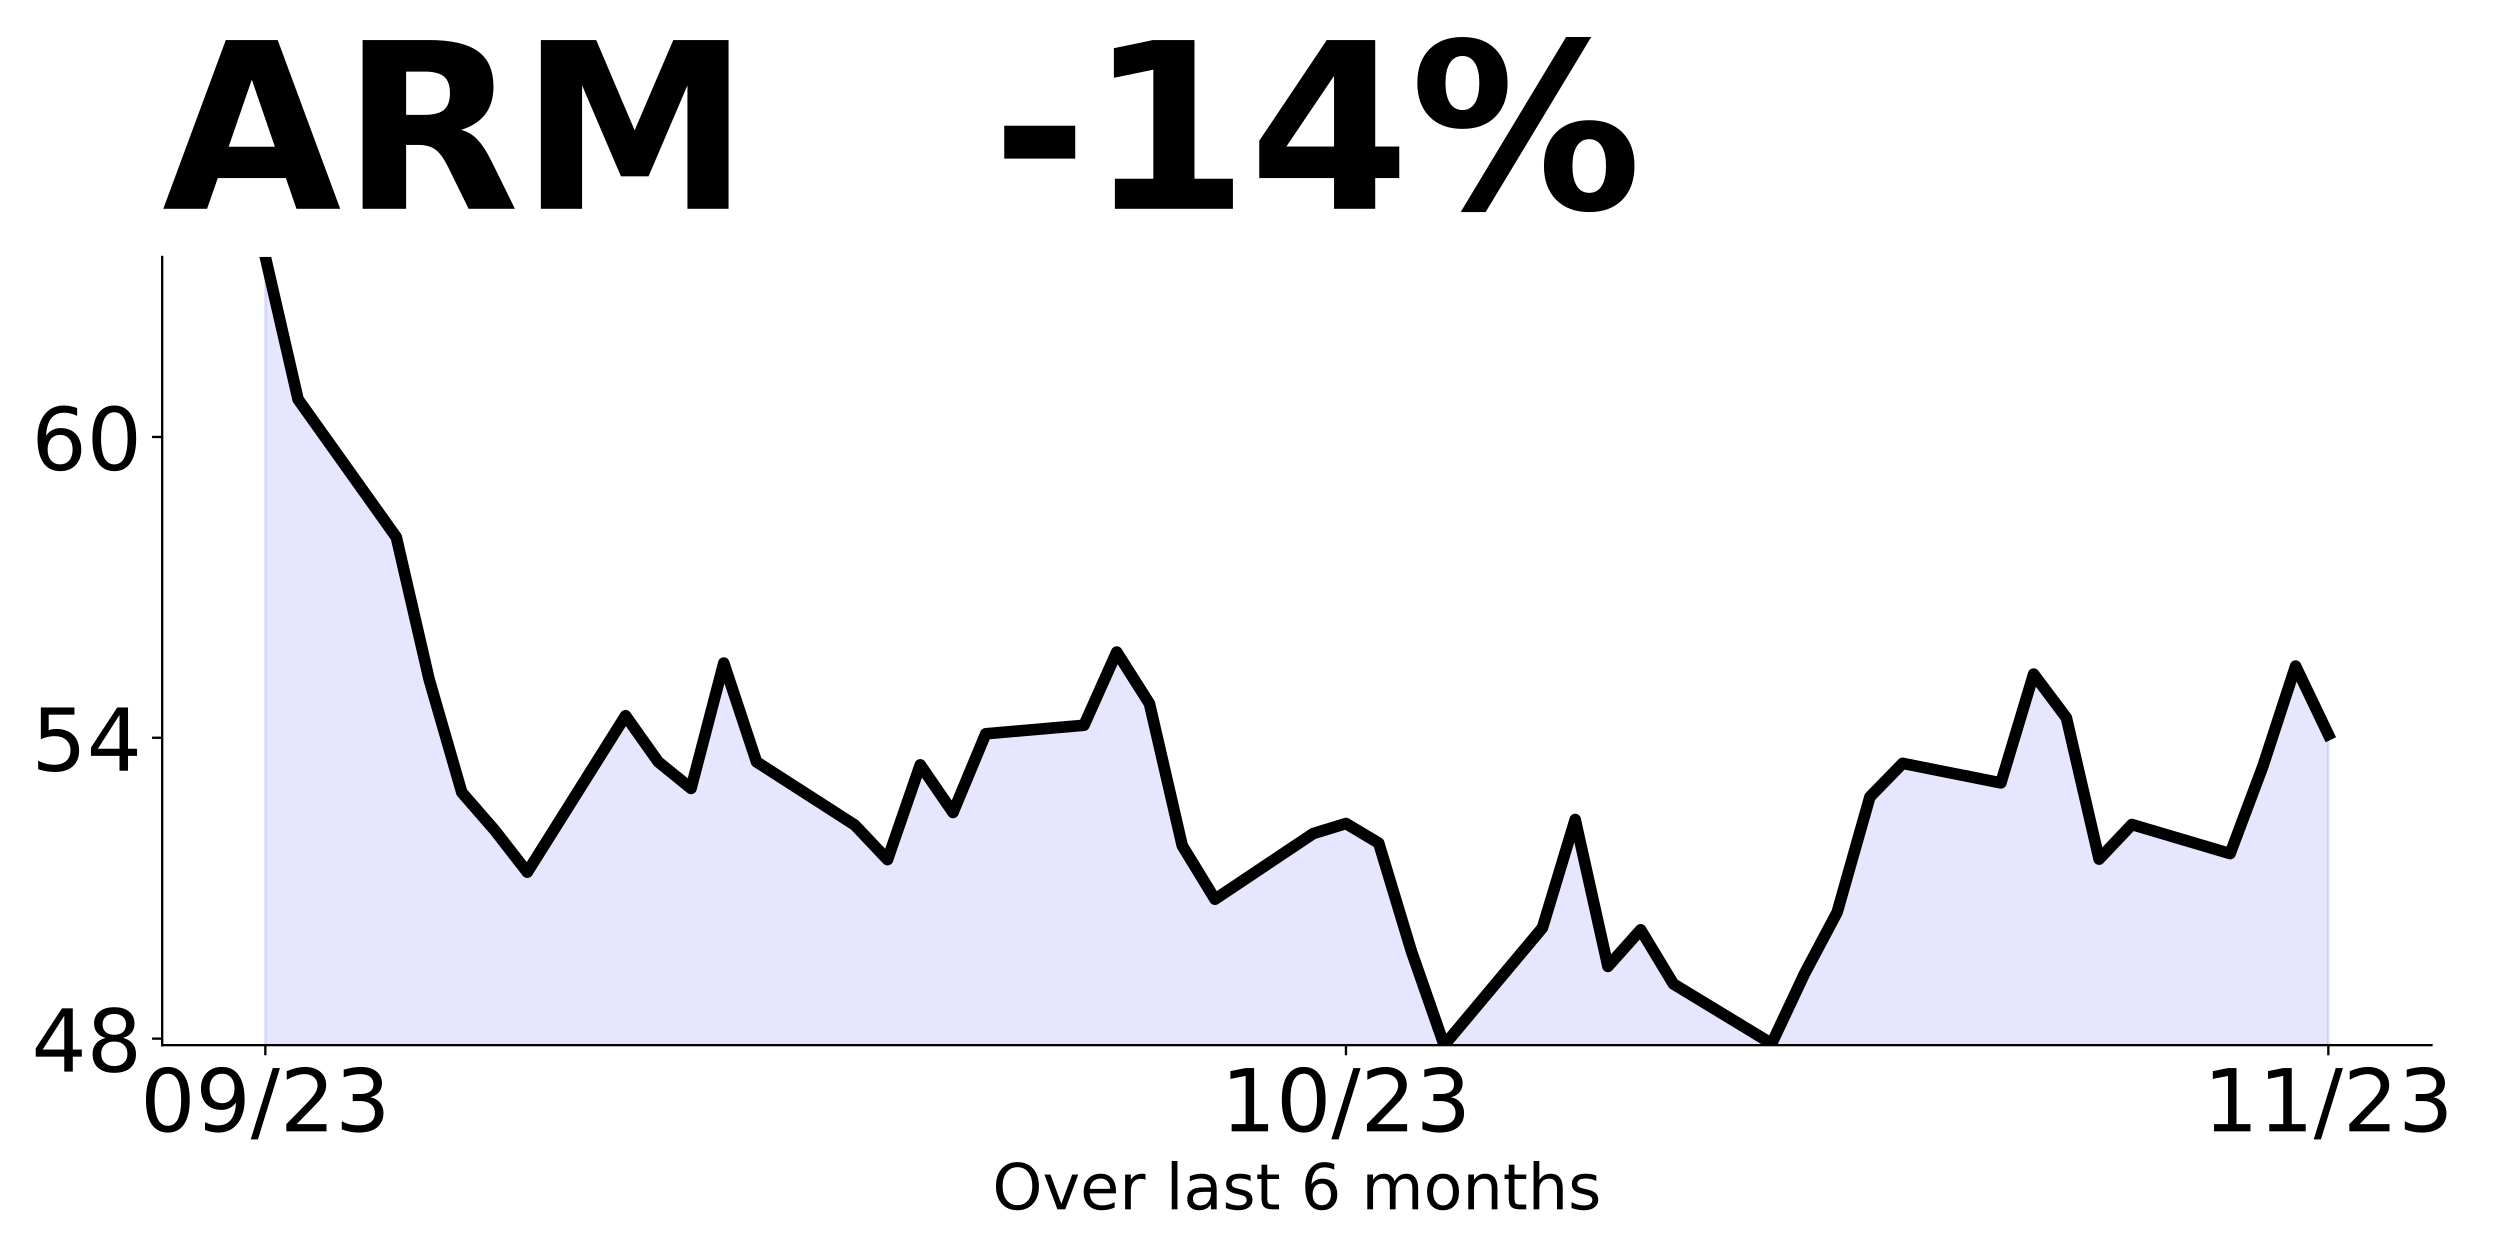
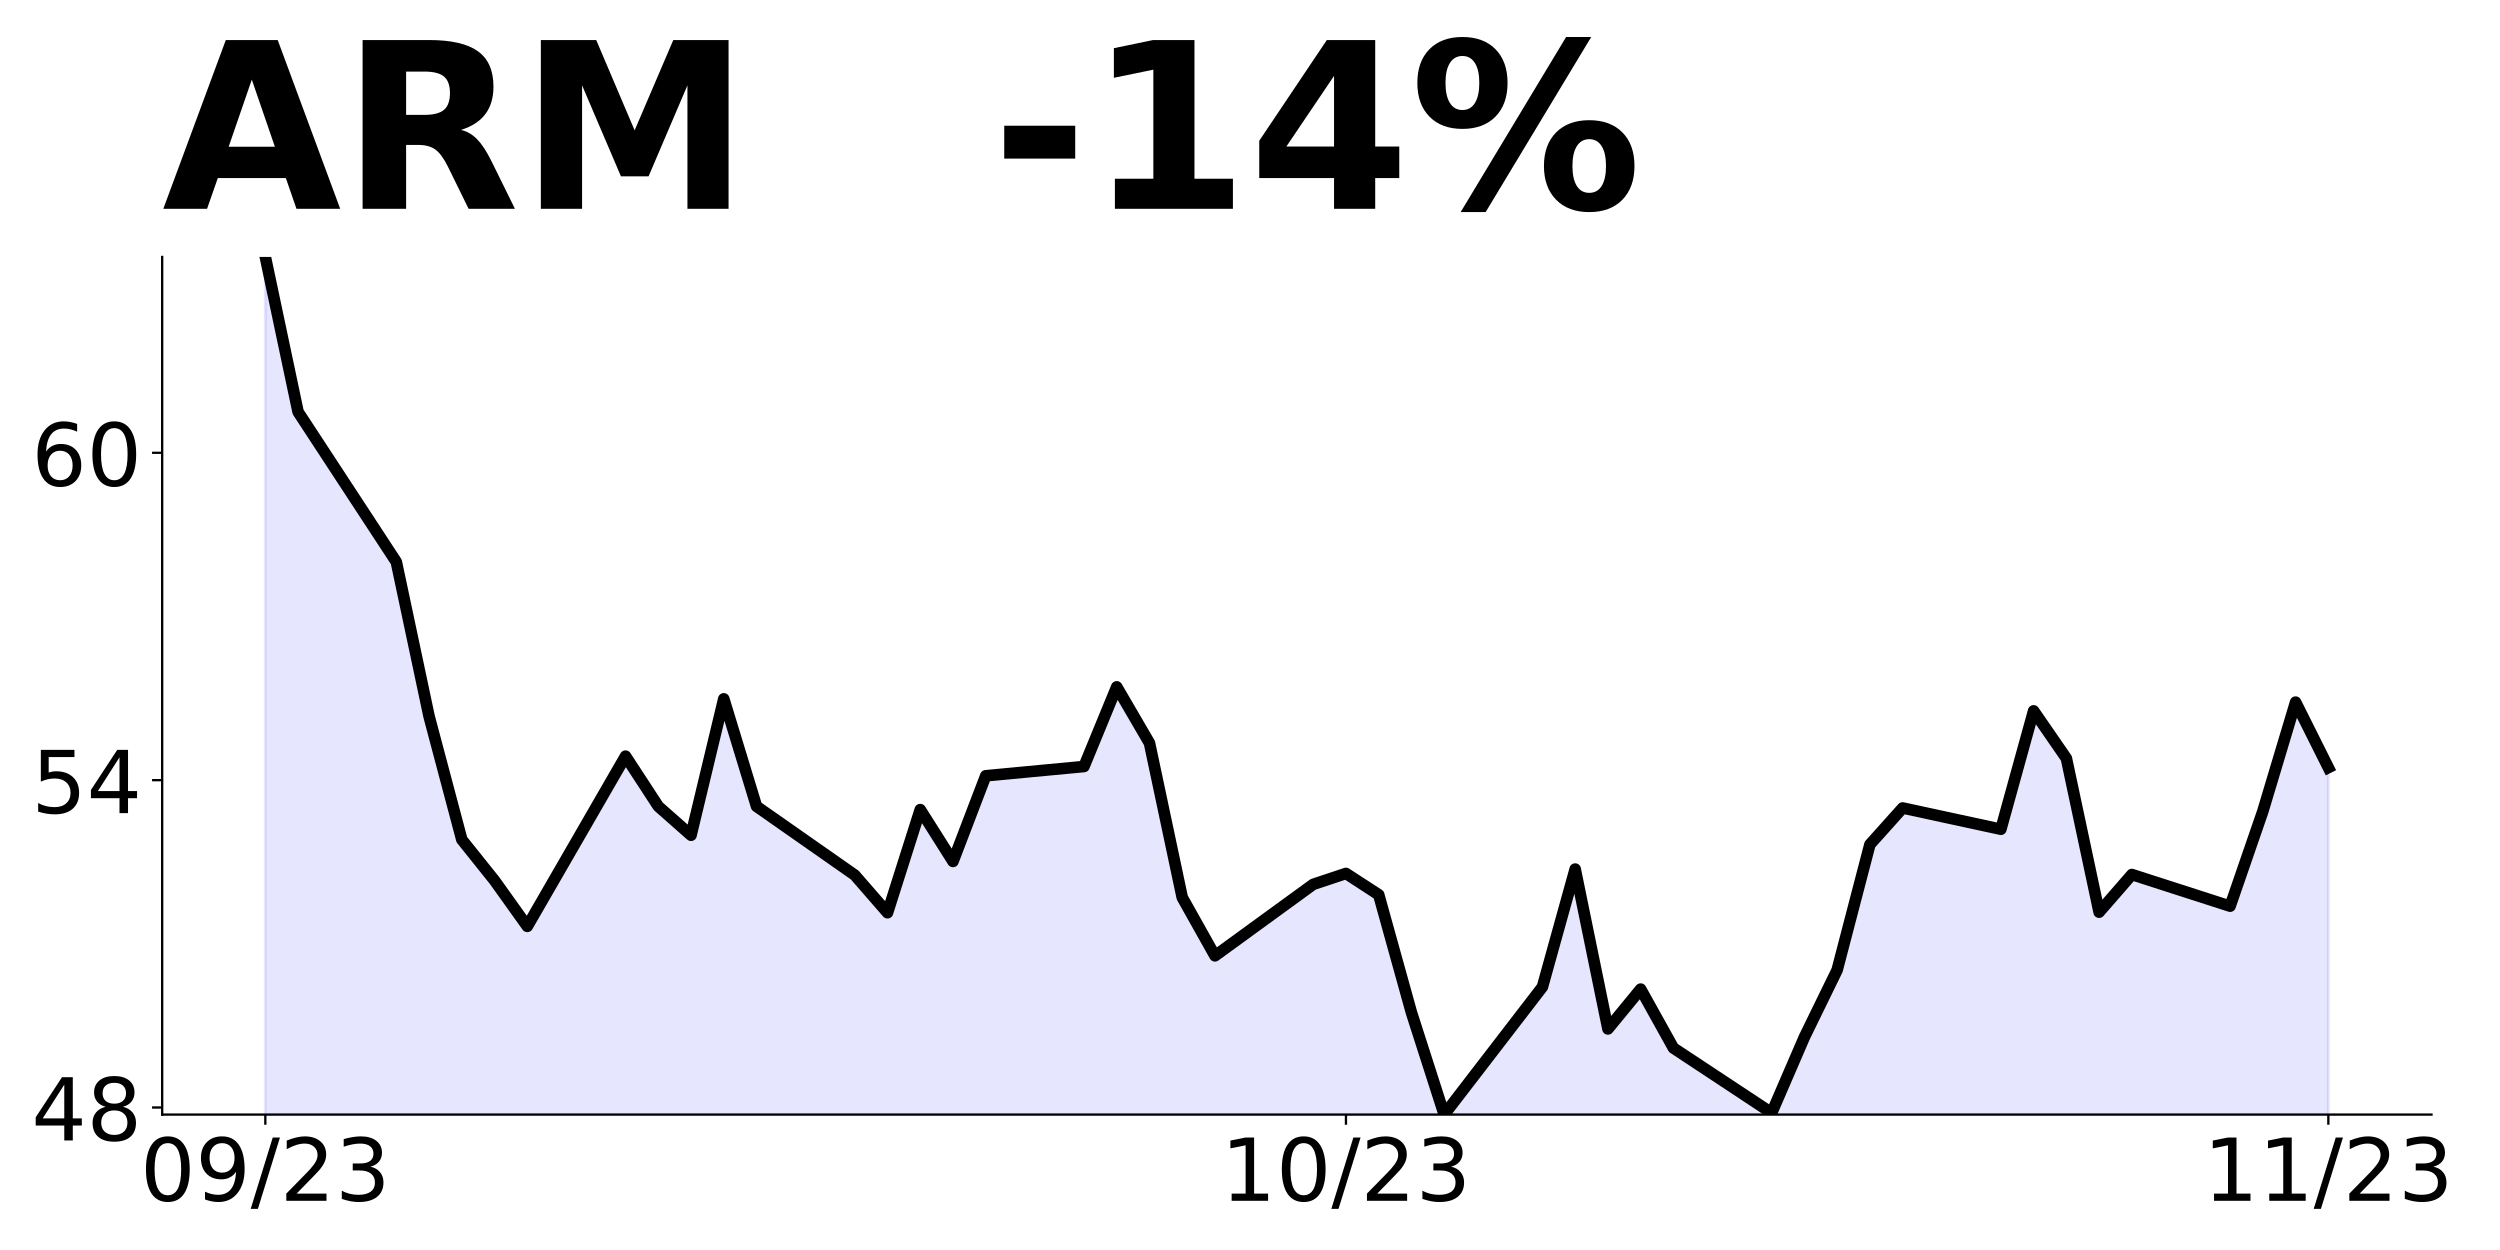
<svg xmlns="http://www.w3.org/2000/svg" xmlns:xlink="http://www.w3.org/1999/xlink" height="432pt" version="1.1" viewBox="0 0 864 432" width="864pt">
  <defs>
    <style type="text/css">
*{stroke-linecap:butt;stroke-linejoin:round;}
  </style>
  </defs>
  <g id="figure_1">
    <g id="patch_1">
      <path d="M 0 432  L 864 432  L 864 0  L 0 0  z " style="fill:none;" />
    </g>
    <g id="axes_1">
      <g id="patch_2">
-         <path d="M 56.05 361.2  L 840.324 361.2  L 840.324 88.8  L 56.05 88.8  z " style="fill:none;" />
+         <path d="M 56.05 385.2  L 840.324 385.2  L 840.324 88.8  L 56.05 88.8  z " style="fill:none;" />
      </g>
      <g id="PolyCollection_1">
-         <path clip-path="url(#pd51458a92b)" d="M 91.699 1190.703  L 91.699 88.8  L 103.016 138.012  L 136.967 185.665  L 148.284 234.704  L 159.601 273.866  L 170.918 286.862  L 182.235 301.418  L 216.187 247.353  L 227.504 263.295  L 238.821 272.479  L 250.138 229.159  L 261.455 263.295  L 295.406 285.129  L 306.723 297.085  L 318.04 264.335  L 329.358 280.797  L 340.675 253.592  L 374.626 250.646  L 385.943 225.347  L 397.26 243.195  L 408.577 292.234  L 419.894 310.775  L 453.845 288.075  L 465.163 284.609  L 476.48 291.367  L 487.797 328.796  L 499.114 361.2  L 533.065 320.652  L 544.382 283.223  L 555.699 333.995  L 567.016 321.345  L 578.333 340.06  L 612.285 360.68  L 623.602 336.594  L 634.919 315.28  L 646.236 275.425  L 657.553 263.815  L 691.504 270.573  L 702.821 232.971  L 714.138 248.047  L 725.455 296.912  L 736.773 284.956  L 770.724 295.006  L 782.041 264.855  L 793.358 230.198  L 804.675 253.852  L 804.675 1190.703  L 804.675 1190.703  L 793.358 1190.703  L 782.041 1190.703  L 770.724 1190.703  L 736.773 1190.703  L 725.455 1190.703  L 714.138 1190.703  L 702.821 1190.703  L 691.504 1190.703  L 657.553 1190.703  L 646.236 1190.703  L 634.919 1190.703  L 623.602 1190.703  L 612.285 1190.703  L 578.333 1190.703  L 567.016 1190.703  L 555.699 1190.703  L 544.382 1190.703  L 533.065 1190.703  L 499.114 1190.703  L 487.797 1190.703  L 476.48 1190.703  L 465.163 1190.703  L 453.845 1190.703  L 419.894 1190.703  L 408.577 1190.703  L 397.26 1190.703  L 385.943 1190.703  L 374.626 1190.703  L 340.675 1190.703  L 329.358 1190.703  L 318.04 1190.703  L 306.723 1190.703  L 295.406 1190.703  L 261.455 1190.703  L 250.138 1190.703  L 238.821 1190.703  L 227.504 1190.703  L 216.187 1190.703  L 182.235 1190.703  L 170.918 1190.703  L 159.601 1190.703  L 148.284 1190.703  L 136.967 1190.703  L 103.016 1190.703  L 91.699 1190.703  z " style="fill:#0000ff;fill-opacity:0.1;stroke:#0000ff;stroke-opacity:0.1;" />
+         <path clip-path="url(#pb2f1dede7d)" d="M 91.699 1287.787  L 91.699 88.8  L 103.016 142.348  L 136.967 194.199  L 148.284 247.559  L 159.601 290.171  L 170.918 304.312  L 182.235 320.15  L 216.187 261.323  L 227.504 278.669  L 238.821 288.663  L 250.138 241.525  L 261.455 278.669  L 295.406 302.427  L 306.723 315.437  L 318.04 279.801  L 329.358 297.713  L 340.675 268.111  L 374.626 264.905  L 385.943 237.377  L 397.26 256.798  L 408.577 310.157  L 419.894 330.332  L 453.845 305.632  L 465.163 301.861  L 476.48 309.214  L 487.797 349.941  L 499.114 385.2  L 533.065 341.079  L 544.382 300.353  L 555.699 355.598  L 567.016 341.834  L 578.333 362.197  L 612.285 384.634  L 623.602 358.426  L 634.919 335.234  L 646.236 291.868  L 657.553 279.235  L 691.504 286.589  L 702.821 245.673  L 714.138 262.077  L 725.455 315.248  L 736.773 302.238  L 770.724 313.174  L 782.041 280.366  L 793.358 242.656  L 804.675 265.282  L 804.675 1287.787  L 804.675 1287.787  L 793.358 1287.787  L 782.041 1287.787  L 770.724 1287.787  L 736.773 1287.787  L 725.455 1287.787  L 714.138 1287.787  L 702.821 1287.787  L 691.504 1287.787  L 657.553 1287.787  L 646.236 1287.787  L 634.919 1287.787  L 623.602 1287.787  L 612.285 1287.787  L 578.333 1287.787  L 567.016 1287.787  L 555.699 1287.787  L 544.382 1287.787  L 533.065 1287.787  L 499.114 1287.787  L 487.797 1287.787  L 476.48 1287.787  L 465.163 1287.787  L 453.845 1287.787  L 419.894 1287.787  L 408.577 1287.787  L 397.26 1287.787  L 385.943 1287.787  L 374.626 1287.787  L 340.675 1287.787  L 329.358 1287.787  L 318.04 1287.787  L 306.723 1287.787  L 295.406 1287.787  L 261.455 1287.787  L 250.138 1287.787  L 238.821 1287.787  L 227.504 1287.787  L 216.187 1287.787  L 182.235 1287.787  L 170.918 1287.787  L 159.601 1287.787  L 148.284 1287.787  L 136.967 1287.787  L 103.016 1287.787  L 91.699 1287.787  z " style="fill:#0000ff;fill-opacity:0.1;stroke:#0000ff;stroke-opacity:0.1;" />
      </g>
      <g id="matplotlib.axis_1">
        <g id="xtick_1">
          <g id="line2d_1">
            <defs>
-               <path d="M 0 0  L 0 3.5  " id="m9053cedabf" style="stroke:#000000;stroke-width:0.8;" />
+               <path d="M 0 0  L 0 3.5  " id="m1fdd2a0278" style="stroke:#000000;stroke-width:0.8;" />
            </defs>
            <g>
-               <use style="stroke:#000000;stroke-width:0.8;" x="91.699" xlink:href="#m9053cedabf" y="361.2" />
+               <use style="stroke:#000000;stroke-width:0.8;" x="91.699" xlink:href="#m1fdd2a0278" y="385.2" />
            </g>
          </g>
          <g id="text_1">
            <defs>
              <path d="M 31.781 66.406  Q 24.172 66.406 20.328 58.906  Q 16.5 51.422 16.5 36.375  Q 16.5 21.391 20.328 13.891  Q 24.172 6.391 31.781 6.391  Q 39.453 6.391 43.281 13.891  Q 47.125 21.391 47.125 36.375  Q 47.125 51.422 43.281 58.906  Q 39.453 66.406 31.781 66.406  z M 31.781 74.219  Q 44.047 74.219 50.516 64.516  Q 56.984 54.828 56.984 36.375  Q 56.984 17.969 50.516 8.266  Q 44.047 -1.422 31.781 -1.422  Q 19.531 -1.422 13.062 8.266  Q 6.594 17.969 6.594 36.375  Q 6.594 54.828 13.062 64.516  Q 19.531 74.219 31.781 74.219  z " id="DejaVuSans-48" />
              <path d="M 10.984 1.516  L 10.984 10.5  Q 14.703 8.734 18.5 7.812  Q 22.312 6.891 25.984 6.891  Q 35.75 6.891 40.891 13.453  Q 46.047 20.016 46.781 33.406  Q 43.953 29.203 39.594 26.953  Q 35.25 24.703 29.984 24.703  Q 19.047 24.703 12.672 31.312  Q 6.297 37.938 6.297 49.422  Q 6.297 60.641 12.938 67.422  Q 19.578 74.219 30.609 74.219  Q 43.266 74.219 49.922 64.516  Q 56.594 54.828 56.594 36.375  Q 56.594 19.141 48.406 8.859  Q 40.234 -1.422 26.422 -1.422  Q 22.703 -1.422 18.891 -0.688  Q 15.094 0.047 10.984 1.516  z M 30.609 32.422  Q 37.25 32.422 41.125 36.953  Q 45.016 41.5 45.016 49.422  Q 45.016 57.281 41.125 61.844  Q 37.25 66.406 30.609 66.406  Q 23.969 66.406 20.094 61.844  Q 16.219 57.281 16.219 49.422  Q 16.219 41.5 20.094 36.953  Q 23.969 32.422 30.609 32.422  z " id="DejaVuSans-57" />
              <path d="M 25.391 72.906  L 33.688 72.906  L 8.297 -9.281  L 0 -9.281  z " id="DejaVuSans-47" />
              <path d="M 19.188 8.297  L 53.609 8.297  L 53.609 0  L 7.328 0  L 7.328 8.297  Q 12.938 14.109 22.625 23.891  Q 32.328 33.688 34.812 36.531  Q 39.547 41.844 41.422 45.531  Q 43.312 49.219 43.312 52.781  Q 43.312 58.594 39.234 62.25  Q 35.156 65.922 28.609 65.922  Q 23.969 65.922 18.812 64.312  Q 13.672 62.703 7.812 59.422  L 7.812 69.391  Q 13.766 71.781 18.938 73  Q 24.125 74.219 28.422 74.219  Q 39.75 74.219 46.484 68.547  Q 53.219 62.891 53.219 53.422  Q 53.219 48.922 51.531 44.891  Q 49.859 40.875 45.406 35.406  Q 44.188 33.984 37.641 27.219  Q 31.109 20.453 19.188 8.297  z " id="DejaVuSans-50" />
              <path d="M 40.578 39.312  Q 47.656 37.797 51.625 33  Q 55.609 28.219 55.609 21.188  Q 55.609 10.406 48.188 4.484  Q 40.766 -1.422 27.094 -1.422  Q 22.516 -1.422 17.656 -0.516  Q 12.797 0.391 7.625 2.203  L 7.625 11.719  Q 11.719 9.328 16.594 8.109  Q 21.484 6.891 26.812 6.891  Q 36.078 6.891 40.938 10.547  Q 45.797 14.203 45.797 21.188  Q 45.797 27.641 41.281 31.266  Q 36.766 34.906 28.719 34.906  L 20.219 34.906  L 20.219 43.016  L 29.109 43.016  Q 36.375 43.016 40.234 45.922  Q 44.094 48.828 44.094 54.297  Q 44.094 59.906 40.109 62.906  Q 36.141 65.922 28.719 65.922  Q 24.656 65.922 20.016 65.031  Q 15.375 64.156 9.812 62.312  L 9.812 71.094  Q 15.438 72.656 20.344 73.438  Q 25.25 74.219 29.594 74.219  Q 40.828 74.219 47.359 69.109  Q 53.906 64.016 53.906 55.328  Q 53.906 49.266 50.438 45.094  Q 46.969 40.922 40.578 39.312  z " id="DejaVuSans-51" />
            </defs>
-             <g transform="translate(48.47069 390.9953)scale(0.3 -0.3)">
+             <g transform="translate(48.47069 414.9953)scale(0.3 -0.3)">
              <use xlink:href="#DejaVuSans-48" />
              <use x="63.623" xlink:href="#DejaVuSans-57" />
              <use x="127.246" xlink:href="#DejaVuSans-47" />
              <use x="160.938" xlink:href="#DejaVuSans-50" />
              <use x="224.561" xlink:href="#DejaVuSans-51" />
            </g>
          </g>
        </g>
        <g id="xtick_2">
          <g id="line2d_2">
            <g>
-               <use style="stroke:#000000;stroke-width:0.8;" x="465.163" xlink:href="#m9053cedabf" y="361.2" />
+               <use style="stroke:#000000;stroke-width:0.8;" x="465.163" xlink:href="#m1fdd2a0278" y="385.2" />
            </g>
          </g>
          <g id="text_2">
            <defs>
              <path d="M 12.406 8.297  L 28.516 8.297  L 28.516 63.922  L 10.984 60.406  L 10.984 69.391  L 28.422 72.906  L 38.281 72.906  L 38.281 8.297  L 54.391 8.297  L 54.391 0  L 12.406 0  z " id="DejaVuSans-49" />
            </defs>
-             <g transform="translate(421.9344 390.9953)scale(0.3 -0.3)">
+             <g transform="translate(421.9344 414.9953)scale(0.3 -0.3)">
              <use xlink:href="#DejaVuSans-49" />
              <use x="63.623" xlink:href="#DejaVuSans-48" />
              <use x="127.246" xlink:href="#DejaVuSans-47" />
              <use x="160.938" xlink:href="#DejaVuSans-50" />
              <use x="224.561" xlink:href="#DejaVuSans-51" />
            </g>
          </g>
        </g>
        <g id="xtick_3">
          <g id="line2d_3">
            <g>
-               <use style="stroke:#000000;stroke-width:0.8;" x="804.675" xlink:href="#m9053cedabf" y="361.2" />
+               <use style="stroke:#000000;stroke-width:0.8;" x="804.675" xlink:href="#m1fdd2a0278" y="385.2" />
            </g>
          </g>
          <g id="text_3">
-             <g transform="translate(761.4469 390.9953)scale(0.3 -0.3)">
+             <g transform="translate(761.4469 414.9953)scale(0.3 -0.3)">
              <use xlink:href="#DejaVuSans-49" />
              <use x="63.623" xlink:href="#DejaVuSans-49" />
              <use x="127.246" xlink:href="#DejaVuSans-47" />
              <use x="160.938" xlink:href="#DejaVuSans-50" />
              <use x="224.561" xlink:href="#DejaVuSans-51" />
            </g>
          </g>
        </g>
-         <g id="text_4">
-           <defs>
-             <path d="M 39.406 66.219  Q 28.656 66.219 22.328 58.203  Q 16.016 50.203 16.016 36.375  Q 16.016 22.609 22.328 14.594  Q 28.656 6.594 39.406 6.594  Q 50.141 6.594 56.422 14.594  Q 62.703 22.609 62.703 36.375  Q 62.703 50.203 56.422 58.203  Q 50.141 66.219 39.406 66.219  z M 39.406 74.219  Q 54.734 74.219 63.906 63.938  Q 73.094 53.656 73.094 36.375  Q 73.094 19.141 63.906 8.859  Q 54.734 -1.422 39.406 -1.422  Q 24.031 -1.422 14.812 8.828  Q 5.609 19.094 5.609 36.375  Q 5.609 53.656 14.812 63.938  Q 24.031 74.219 39.406 74.219  z " id="DejaVuSans-79" />
-             <path d="M 2.984 54.688  L 12.5 54.688  L 29.594 8.797  L 46.688 54.688  L 56.203 54.688  L 35.688 0  L 23.484 0  z " id="DejaVuSans-118" />
-             <path d="M 56.203 29.594  L 56.203 25.203  L 14.891 25.203  Q 15.484 15.922 20.484 11.062  Q 25.484 6.203 34.422 6.203  Q 39.594 6.203 44.453 7.469  Q 49.312 8.734 54.109 11.281  L 54.109 2.781  Q 49.266 0.734 44.188 -0.344  Q 39.109 -1.422 33.891 -1.422  Q 20.797 -1.422 13.156 6.188  Q 5.516 13.812 5.516 26.812  Q 5.516 40.234 12.766 48.109  Q 20.016 56 32.328 56  Q 43.359 56 49.781 48.891  Q 56.203 41.797 56.203 29.594  z M 47.219 32.234  Q 47.125 39.594 43.094 43.984  Q 39.062 48.391 32.422 48.391  Q 24.906 48.391 20.391 44.141  Q 15.875 39.891 15.188 32.172  z " id="DejaVuSans-101" />
-             <path d="M 41.109 46.297  Q 39.594 47.172 37.812 47.578  Q 36.031 48 33.891 48  Q 26.266 48 22.188 43.047  Q 18.109 38.094 18.109 28.812  L 18.109 0  L 9.078 0  L 9.078 54.688  L 18.109 54.688  L 18.109 46.188  Q 20.953 51.172 25.484 53.578  Q 30.031 56 36.531 56  Q 37.453 56 38.578 55.875  Q 39.703 55.766 41.062 55.516  z " id="DejaVuSans-114" />
-             <path id="DejaVuSans-32" />
-             <path d="M 9.422 75.984  L 18.406 75.984  L 18.406 0  L 9.422 0  z " id="DejaVuSans-108" />
-             <path d="M 34.281 27.484  Q 23.391 27.484 19.188 25  Q 14.984 22.516 14.984 16.5  Q 14.984 11.719 18.141 8.906  Q 21.297 6.109 26.703 6.109  Q 34.188 6.109 38.703 11.406  Q 43.219 16.703 43.219 25.484  L 43.219 27.484  z M 52.203 31.203  L 52.203 0  L 43.219 0  L 43.219 8.297  Q 40.141 3.328 35.547 0.953  Q 30.953 -1.422 24.312 -1.422  Q 15.922 -1.422 10.953 3.297  Q 6 8.016 6 15.922  Q 6 25.141 12.172 29.828  Q 18.359 34.516 30.609 34.516  L 43.219 34.516  L 43.219 35.406  Q 43.219 41.609 39.141 45  Q 35.062 48.391 27.688 48.391  Q 23 48.391 18.547 47.266  Q 14.109 46.141 10.016 43.891  L 10.016 52.203  Q 14.938 54.109 19.578 55.047  Q 24.219 56 28.609 56  Q 40.484 56 46.344 49.844  Q 52.203 43.703 52.203 31.203  z " id="DejaVuSans-97" />
-             <path d="M 44.281 53.078  L 44.281 44.578  Q 40.484 46.531 36.375 47.5  Q 32.281 48.484 27.875 48.484  Q 21.188 48.484 17.844 46.438  Q 14.5 44.391 14.5 40.281  Q 14.5 37.156 16.891 35.375  Q 19.281 33.594 26.516 31.984  L 29.594 31.297  Q 39.156 29.25 43.188 25.516  Q 47.219 21.781 47.219 15.094  Q 47.219 7.469 41.188 3.016  Q 35.156 -1.422 24.609 -1.422  Q 20.219 -1.422 15.453 -0.562  Q 10.688 0.297 5.422 2  L 5.422 11.281  Q 10.406 8.688 15.234 7.391  Q 20.062 6.109 24.812 6.109  Q 31.156 6.109 34.562 8.281  Q 37.984 10.453 37.984 14.406  Q 37.984 18.062 35.516 20.016  Q 33.062 21.969 24.703 23.781  L 21.578 24.516  Q 13.234 26.266 9.516 29.906  Q 5.812 33.547 5.812 39.891  Q 5.812 47.609 11.281 51.797  Q 16.75 56 26.812 56  Q 31.781 56 36.172 55.266  Q 40.578 54.547 44.281 53.078  z " id="DejaVuSans-115" />
-             <path d="M 18.312 70.219  L 18.312 54.688  L 36.812 54.688  L 36.812 47.703  L 18.312 47.703  L 18.312 18.016  Q 18.312 11.328 20.141 9.422  Q 21.969 7.516 27.594 7.516  L 36.812 7.516  L 36.812 0  L 27.594 0  Q 17.188 0 13.234 3.875  Q 9.281 7.766 9.281 18.016  L 9.281 47.703  L 2.688 47.703  L 2.688 54.688  L 9.281 54.688  L 9.281 70.219  z " id="DejaVuSans-116" />
-             <path d="M 33.016 40.375  Q 26.375 40.375 22.484 35.828  Q 18.609 31.297 18.609 23.391  Q 18.609 15.531 22.484 10.953  Q 26.375 6.391 33.016 6.391  Q 39.656 6.391 43.531 10.953  Q 47.406 15.531 47.406 23.391  Q 47.406 31.297 43.531 35.828  Q 39.656 40.375 33.016 40.375  z M 52.594 71.297  L 52.594 62.312  Q 48.875 64.062 45.094 64.984  Q 41.312 65.922 37.594 65.922  Q 27.828 65.922 22.672 59.328  Q 17.531 52.734 16.797 39.406  Q 19.672 43.656 24.016 45.922  Q 28.375 48.188 33.594 48.188  Q 44.578 48.188 50.953 41.516  Q 57.328 34.859 57.328 23.391  Q 57.328 12.156 50.688 5.359  Q 44.047 -1.422 33.016 -1.422  Q 20.359 -1.422 13.672 8.266  Q 6.984 17.969 6.984 36.375  Q 6.984 53.656 15.188 63.938  Q 23.391 74.219 37.203 74.219  Q 40.922 74.219 44.703 73.484  Q 48.484 72.75 52.594 71.297  z " id="DejaVuSans-54" />
-             <path d="M 52 44.188  Q 55.375 50.25 60.062 53.125  Q 64.75 56 71.094 56  Q 79.641 56 84.281 50.016  Q 88.922 44.047 88.922 33.016  L 88.922 0  L 79.891 0  L 79.891 32.719  Q 79.891 40.578 77.094 44.375  Q 74.312 48.188 68.609 48.188  Q 61.625 48.188 57.562 43.547  Q 53.516 38.922 53.516 30.906  L 53.516 0  L 44.484 0  L 44.484 32.719  Q 44.484 40.625 41.703 44.406  Q 38.922 48.188 33.109 48.188  Q 26.219 48.188 22.156 43.531  Q 18.109 38.875 18.109 30.906  L 18.109 0  L 9.078 0  L 9.078 54.688  L 18.109 54.688  L 18.109 46.188  Q 21.188 51.219 25.484 53.609  Q 29.781 56 35.688 56  Q 41.656 56 45.828 52.969  Q 50 49.953 52 44.188  z " id="DejaVuSans-109" />
-             <path d="M 30.609 48.391  Q 23.391 48.391 19.188 42.75  Q 14.984 37.109 14.984 27.297  Q 14.984 17.484 19.156 11.844  Q 23.344 6.203 30.609 6.203  Q 37.797 6.203 41.984 11.859  Q 46.188 17.531 46.188 27.297  Q 46.188 37.016 41.984 42.703  Q 37.797 48.391 30.609 48.391  z M 30.609 56  Q 42.328 56 49.016 48.375  Q 55.719 40.766 55.719 27.297  Q 55.719 13.875 49.016 6.219  Q 42.328 -1.422 30.609 -1.422  Q 18.844 -1.422 12.172 6.219  Q 5.516 13.875 5.516 27.297  Q 5.516 40.766 12.172 48.375  Q 18.844 56 30.609 56  z " id="DejaVuSans-111" />
-             <path d="M 54.891 33.016  L 54.891 0  L 45.906 0  L 45.906 32.719  Q 45.906 40.484 42.875 44.328  Q 39.844 48.188 33.797 48.188  Q 26.516 48.188 22.312 43.547  Q 18.109 38.922 18.109 30.906  L 18.109 0  L 9.078 0  L 9.078 54.688  L 18.109 54.688  L 18.109 46.188  Q 21.344 51.125 25.703 53.562  Q 30.078 56 35.797 56  Q 45.219 56 50.047 50.172  Q 54.891 44.344 54.891 33.016  z " id="DejaVuSans-110" />
-             <path d="M 54.891 33.016  L 54.891 0  L 45.906 0  L 45.906 32.719  Q 45.906 40.484 42.875 44.328  Q 39.844 48.188 33.797 48.188  Q 26.516 48.188 22.312 43.547  Q 18.109 38.922 18.109 30.906  L 18.109 0  L 9.078 0  L 9.078 75.984  L 18.109 75.984  L 18.109 46.188  Q 21.344 51.125 25.703 53.562  Q 30.078 56 35.797 56  Q 45.219 56 50.047 50.172  Q 54.891 44.344 54.891 33.016  z " id="DejaVuSans-104" />
-           </defs>
-           <g transform="translate(342.9702 417.9509)scale(0.22 -0.22)">
-             <use xlink:href="#DejaVuSans-79" />
-             <use x="78.711" xlink:href="#DejaVuSans-118" />
-             <use x="137.891" xlink:href="#DejaVuSans-101" />
-             <use x="199.414" xlink:href="#DejaVuSans-114" />
-             <use x="240.527" xlink:href="#DejaVuSans-32" />
-             <use x="272.314" xlink:href="#DejaVuSans-108" />
-             <use x="300.098" xlink:href="#DejaVuSans-97" />
-             <use x="361.377" xlink:href="#DejaVuSans-115" />
-             <use x="413.477" xlink:href="#DejaVuSans-116" />
-             <use x="452.686" xlink:href="#DejaVuSans-32" />
-             <use x="484.473" xlink:href="#DejaVuSans-54" />
-             <use x="548.096" xlink:href="#DejaVuSans-32" />
-             <use x="579.883" xlink:href="#DejaVuSans-109" />
-             <use x="677.295" xlink:href="#DejaVuSans-111" />
-             <use x="738.477" xlink:href="#DejaVuSans-110" />
-             <use x="801.855" xlink:href="#DejaVuSans-116" />
-             <use x="841.064" xlink:href="#DejaVuSans-104" />
-             <use x="904.443" xlink:href="#DejaVuSans-115" />
-           </g>
-         </g>
      </g>
      <g id="matplotlib.axis_2">
        <g id="ytick_1">
          <g id="line2d_4">
            <defs>
-               <path d="M 0 0  L -3.5 0  " id="mce4ea80c63" style="stroke:#000000;stroke-width:0.8;" />
+               <path d="M 0 0  L -3.5 0  " id="mf2f78d1b49" style="stroke:#000000;stroke-width:0.8;" />
            </defs>
            <g>
-               <use style="stroke:#000000;stroke-width:0.8;" x="56.05" xlink:href="#mce4ea80c63" y="358.947" />
+               <use style="stroke:#000000;stroke-width:0.8;" x="56.05" xlink:href="#mf2f78d1b49" y="382.749" />
            </g>
          </g>
-           <g id="text_5">
+           <g id="text_4">
            <defs>
              <path d="M 37.797 64.312  L 12.891 25.391  L 37.797 25.391  z M 35.203 72.906  L 47.609 72.906  L 47.609 25.391  L 58.016 25.391  L 58.016 17.188  L 47.609 17.188  L 47.609 0  L 37.797 0  L 37.797 17.188  L 4.891 17.188  L 4.891 26.703  z " id="DejaVuSans-52" />
              <path d="M 31.781 34.625  Q 24.75 34.625 20.719 30.859  Q 16.703 27.094 16.703 20.516  Q 16.703 13.922 20.719 10.156  Q 24.75 6.391 31.781 6.391  Q 38.812 6.391 42.859 10.172  Q 46.922 13.969 46.922 20.516  Q 46.922 27.094 42.891 30.859  Q 38.875 34.625 31.781 34.625  z M 21.922 38.812  Q 15.578 40.375 12.031 44.719  Q 8.5 49.078 8.5 55.328  Q 8.5 64.062 14.719 69.141  Q 20.953 74.219 31.781 74.219  Q 42.672 74.219 48.875 69.141  Q 55.078 64.062 55.078 55.328  Q 55.078 49.078 51.531 44.719  Q 48 40.375 41.703 38.812  Q 48.828 37.156 52.797 32.312  Q 56.781 27.484 56.781 20.516  Q 56.781 9.906 50.312 4.234  Q 43.844 -1.422 31.781 -1.422  Q 19.734 -1.422 13.25 4.234  Q 6.781 9.906 6.781 20.516  Q 6.781 27.484 10.781 32.312  Q 14.797 37.156 21.922 38.812  z M 18.312 54.391  Q 18.312 48.734 21.844 45.562  Q 25.391 42.391 31.781 42.391  Q 38.141 42.391 41.719 45.562  Q 45.312 48.734 45.312 54.391  Q 45.312 60.062 41.719 63.234  Q 38.141 66.406 31.781 66.406  Q 25.391 66.406 21.844 63.234  Q 18.312 60.062 18.312 54.391  z " id="DejaVuSans-56" />
            </defs>
-             <g transform="translate(10.875 370.345)scale(0.3 -0.3)">
+             <g transform="translate(10.875 394.1465)scale(0.3 -0.3)">
              <use xlink:href="#DejaVuSans-52" />
              <use x="63.623" xlink:href="#DejaVuSans-56" />
            </g>
          </g>
        </g>
        <g id="ytick_2">
          <g id="line2d_5">
            <g>
-               <use style="stroke:#000000;stroke-width:0.8;" x="56.05" xlink:href="#mce4ea80c63" y="254.978" />
+               <use style="stroke:#000000;stroke-width:0.8;" x="56.05" xlink:href="#mf2f78d1b49" y="269.619" />
            </g>
          </g>
-           <g id="text_6">
+           <g id="text_5">
            <defs>
              <path d="M 10.797 72.906  L 49.516 72.906  L 49.516 64.594  L 19.828 64.594  L 19.828 46.734  Q 21.969 47.469 24.109 47.828  Q 26.266 48.188 28.422 48.188  Q 40.625 48.188 47.75 41.5  Q 54.891 34.812 54.891 23.391  Q 54.891 11.625 47.562 5.094  Q 40.234 -1.422 26.906 -1.422  Q 22.312 -1.422 17.547 -0.641  Q 12.797 0.141 7.719 1.703  L 7.719 11.625  Q 12.109 9.234 16.797 8.062  Q 21.484 6.891 26.703 6.891  Q 35.156 6.891 40.078 11.328  Q 45.016 15.766 45.016 23.391  Q 45.016 31 40.078 35.438  Q 35.156 39.891 26.703 39.891  Q 22.75 39.891 18.812 39.016  Q 14.891 38.141 10.797 36.281  z " id="DejaVuSans-53" />
            </defs>
-             <g transform="translate(10.875 266.3755)scale(0.3 -0.3)">
+             <g transform="translate(10.875 281.0167)scale(0.3 -0.3)">
              <use xlink:href="#DejaVuSans-53" />
              <use x="63.623" xlink:href="#DejaVuSans-52" />
            </g>
          </g>
        </g>
        <g id="ytick_3">
          <g id="line2d_6">
            <g>
-               <use style="stroke:#000000;stroke-width:0.8;" x="56.05" xlink:href="#mce4ea80c63" y="151.008" />
+               <use style="stroke:#000000;stroke-width:0.8;" x="56.05" xlink:href="#mf2f78d1b49" y="156.489" />
            </g>
          </g>
-           <g id="text_7">
-             <g transform="translate(10.875 162.4061)scale(0.3 -0.3)">
+           <g id="text_6">
+             <defs>
+               <path d="M 33.016 40.375  Q 26.375 40.375 22.484 35.828  Q 18.609 31.297 18.609 23.391  Q 18.609 15.531 22.484 10.953  Q 26.375 6.391 33.016 6.391  Q 39.656 6.391 43.531 10.953  Q 47.406 15.531 47.406 23.391  Q 47.406 31.297 43.531 35.828  Q 39.656 40.375 33.016 40.375  z M 52.594 71.297  L 52.594 62.312  Q 48.875 64.062 45.094 64.984  Q 41.312 65.922 37.594 65.922  Q 27.828 65.922 22.672 59.328  Q 17.531 52.734 16.797 39.406  Q 19.672 43.656 24.016 45.922  Q 28.375 48.188 33.594 48.188  Q 44.578 48.188 50.953 41.516  Q 57.328 34.859 57.328 23.391  Q 57.328 12.156 50.688 5.359  Q 44.047 -1.422 33.016 -1.422  Q 20.359 -1.422 13.672 8.266  Q 6.984 17.969 6.984 36.375  Q 6.984 53.656 15.188 63.938  Q 23.391 74.219 37.203 74.219  Q 40.922 74.219 44.703 73.484  Q 48.484 72.75 52.594 71.297  z " id="DejaVuSans-54" />
+             </defs>
+             <g transform="translate(10.875 167.887)scale(0.3 -0.3)">
              <use xlink:href="#DejaVuSans-54" />
              <use x="63.623" xlink:href="#DejaVuSans-48" />
            </g>
          </g>
        </g>
      </g>
      <g id="line2d_7">
-         <path clip-path="url(#pd51458a92b)" d="M 91.699 88.8  L 103.016 138.012  L 136.967 185.665  L 148.284 234.704  L 159.601 273.866  L 170.918 286.862  L 182.235 301.418  L 216.187 247.353  L 227.504 263.295  L 238.821 272.479  L 250.138 229.159  L 261.455 263.295  L 295.406 285.129  L 306.723 297.085  L 318.04 264.335  L 329.358 280.797  L 340.675 253.592  L 374.626 250.646  L 385.943 225.347  L 397.26 243.195  L 408.577 292.234  L 419.894 310.775  L 453.845 288.075  L 465.163 284.609  L 476.48 291.367  L 487.797 328.796  L 499.114 361.2  L 533.065 320.652  L 544.382 283.223  L 555.699 333.995  L 567.016 321.345  L 578.333 340.06  L 612.285 360.68  L 623.602 336.594  L 634.919 315.28  L 646.236 275.425  L 657.553 263.815  L 691.504 270.573  L 702.821 232.971  L 714.138 248.047  L 725.455 296.912  L 736.773 284.956  L 770.724 295.006  L 782.041 264.855  L 793.358 230.198  L 804.675 253.852  " style="fill:none;stroke:#000000;stroke-linecap:square;stroke-width:4;" />
+         <path clip-path="url(#pb2f1dede7d)" d="M 91.699 88.8  L 103.016 142.348  L 136.967 194.199  L 148.284 247.559  L 159.601 290.171  L 170.918 304.312  L 182.235 320.15  L 216.187 261.323  L 227.504 278.669  L 238.821 288.663  L 250.138 241.525  L 261.455 278.669  L 295.406 302.427  L 306.723 315.437  L 318.04 279.801  L 329.358 297.713  L 340.675 268.111  L 374.626 264.905  L 385.943 237.377  L 397.26 256.798  L 408.577 310.157  L 419.894 330.332  L 453.845 305.632  L 465.163 301.861  L 476.48 309.214  L 487.797 349.941  L 499.114 385.2  L 533.065 341.079  L 544.382 300.353  L 555.699 355.598  L 567.016 341.834  L 578.333 362.197  L 612.285 384.634  L 623.602 358.426  L 634.919 335.234  L 646.236 291.868  L 657.553 279.235  L 691.504 286.589  L 702.821 245.673  L 714.138 262.077  L 725.455 315.248  L 736.773 302.238  L 770.724 313.174  L 782.041 280.366  L 793.358 242.656  L 804.675 265.282  " style="fill:none;stroke:#000000;stroke-linecap:square;stroke-width:4;" />
      </g>
      <g id="patch_3">
-         <path d="M 56.05 361.2  L 56.05 88.8  " style="fill:none;stroke:#000000;stroke-linecap:square;stroke-linejoin:miter;stroke-width:0.8;" />
+         <path d="M 56.05 385.2  L 56.05 88.8  " style="fill:none;stroke:#000000;stroke-linecap:square;stroke-linejoin:miter;stroke-width:0.8;" />
      </g>
      <g id="patch_4">
-         <path d="M 56.05 361.2  L 840.324 361.2  " style="fill:none;stroke:#000000;stroke-linecap:square;stroke-linejoin:miter;stroke-width:0.8;" />
+         <path d="M 56.05 385.2  L 840.324 385.2  " style="fill:none;stroke:#000000;stroke-linecap:square;stroke-linejoin:miter;stroke-width:0.8;" />
      </g>
-       <g id="text_8">
+       <g id="text_7">
        <defs>
          <path d="M 53.422 13.281  L 24.031 13.281  L 19.391 0  L 0.484 0  L 27.484 72.906  L 49.906 72.906  L 76.906 0  L 58.016 0  z M 28.719 26.812  L 48.688 26.812  L 38.719 55.812  z " id="DejaVuSans-Bold-65" />
          <path d="M 35.891 40.578  Q 41.797 40.578 44.359 42.766  Q 46.922 44.969 46.922 50  Q 46.922 54.984 44.359 57.125  Q 41.797 59.281 35.891 59.281  L 27.984 59.281  L 27.984 40.578  z M 27.984 27.594  L 27.984 0  L 9.188 0  L 9.188 72.906  L 37.891 72.906  Q 52.297 72.906 59 68.062  Q 65.719 63.234 65.719 52.781  Q 65.719 45.562 62.219 40.922  Q 58.734 36.281 51.703 34.078  Q 55.562 33.203 58.609 30.094  Q 61.672 27 64.797 20.703  L 75 0  L 54.984 0  L 46.094 18.109  Q 43.406 23.578 40.641 25.578  Q 37.891 27.594 33.297 27.594  z " id="DejaVuSans-Bold-82" />
          <path d="M 9.188 72.906  L 33.109 72.906  L 49.703 33.891  L 66.406 72.906  L 90.281 72.906  L 90.281 0  L 72.516 0  L 72.516 53.328  L 55.719 14.016  L 43.797 14.016  L 27 53.328  L 27 0  L 9.188 0  z " id="DejaVuSans-Bold-77" />
          <path id="DejaVuSans-Bold-32" />
          <path d="M 5.422 35.891  L 36.078 35.891  L 36.078 21.688  L 5.422 21.688  z " id="DejaVuSans-Bold-45" />
          <path d="M 11.719 12.984  L 28.328 12.984  L 28.328 60.109  L 11.281 56.594  L 11.281 69.391  L 28.219 72.906  L 46.094 72.906  L 46.094 12.984  L 62.703 12.984  L 62.703 0  L 11.719 0  z " id="DejaVuSans-Bold-49" />
          <path d="M 36.812 57.422  L 16.219 26.906  L 36.812 26.906  z M 33.688 72.906  L 54.594 72.906  L 54.594 26.906  L 64.984 26.906  L 64.984 13.281  L 54.594 13.281  L 54.594 0  L 36.812 0  L 36.812 13.281  L 4.5 13.281  L 4.5 29.391  z " id="DejaVuSans-Bold-52" />
          <path d="M 77.484 30.078  Q 74.031 30.078 72.125 27.078  Q 70.219 24.078 70.219 18.5  Q 70.219 12.891 72.094 9.891  Q 73.969 6.891 77.484 6.891  Q 81 6.891 82.859 9.891  Q 84.719 12.891 84.719 18.5  Q 84.719 24.078 82.828 27.078  Q 80.953 30.078 77.484 30.078  z M 77.484 38.281  Q 86.578 38.281 91.797 33  Q 97.016 27.734 97.016 18.5  Q 97.016 9.281 91.797 3.922  Q 86.578 -1.422 77.484 -1.422  Q 68.406 -1.422 63.156 3.922  Q 57.906 9.281 57.906 18.5  Q 57.906 27.688 63.156 32.984  Q 68.406 38.281 77.484 38.281  z M 32.719 -1.422  L 21.922 -1.422  L 67.484 74.219  L 78.328 74.219  z M 22.703 74.219  Q 31.781 74.219 36.984 68.922  Q 42.188 63.625 42.188 54.391  Q 42.188 45.172 36.984 39.844  Q 31.781 34.516 22.703 34.516  Q 13.625 34.516 8.422 39.844  Q 3.219 45.172 3.219 54.391  Q 3.219 63.625 8.422 68.922  Q 13.625 74.219 22.703 74.219  z M 22.703 66.016  Q 19.188 66.016 17.281 62.984  Q 15.375 59.969 15.375 54.391  Q 15.375 48.781 17.281 45.719  Q 19.188 42.672 22.703 42.672  Q 26.219 42.672 28.094 45.719  Q 29.984 48.781 29.984 54.391  Q 29.984 59.969 28.078 62.984  Q 26.172 66.016 22.703 66.016  z " id="DejaVuSans-Bold-37" />
        </defs>
        <g transform="translate(56.05 72.1625)scale(0.8 -0.8)">
          <use xlink:href="#DejaVuSans-Bold-65" />
          <use x="77.393" xlink:href="#DejaVuSans-Bold-82" />
          <use x="154.395" xlink:href="#DejaVuSans-Bold-77" />
          <use x="253.906" xlink:href="#DejaVuSans-Bold-32" />
          <use x="288.721" xlink:href="#DejaVuSans-Bold-32" />
          <use x="323.535" xlink:href="#DejaVuSans-Bold-32" />
          <use x="358.35" xlink:href="#DejaVuSans-Bold-45" />
          <use x="399.854" xlink:href="#DejaVuSans-Bold-49" />
          <use x="469.434" xlink:href="#DejaVuSans-Bold-52" />
          <use x="539.014" xlink:href="#DejaVuSans-Bold-37" />
        </g>
      </g>
    </g>
  </g>
  <defs>
-     <clipPath id="pd51458a92b">
-       <rect height="272.4" width="784.274" x="56.05" y="88.8" />
+     <clipPath id="pb2f1dede7d">
+       <rect height="296.4" width="784.274" x="56.05" y="88.8" />
    </clipPath>
  </defs>
</svg>
